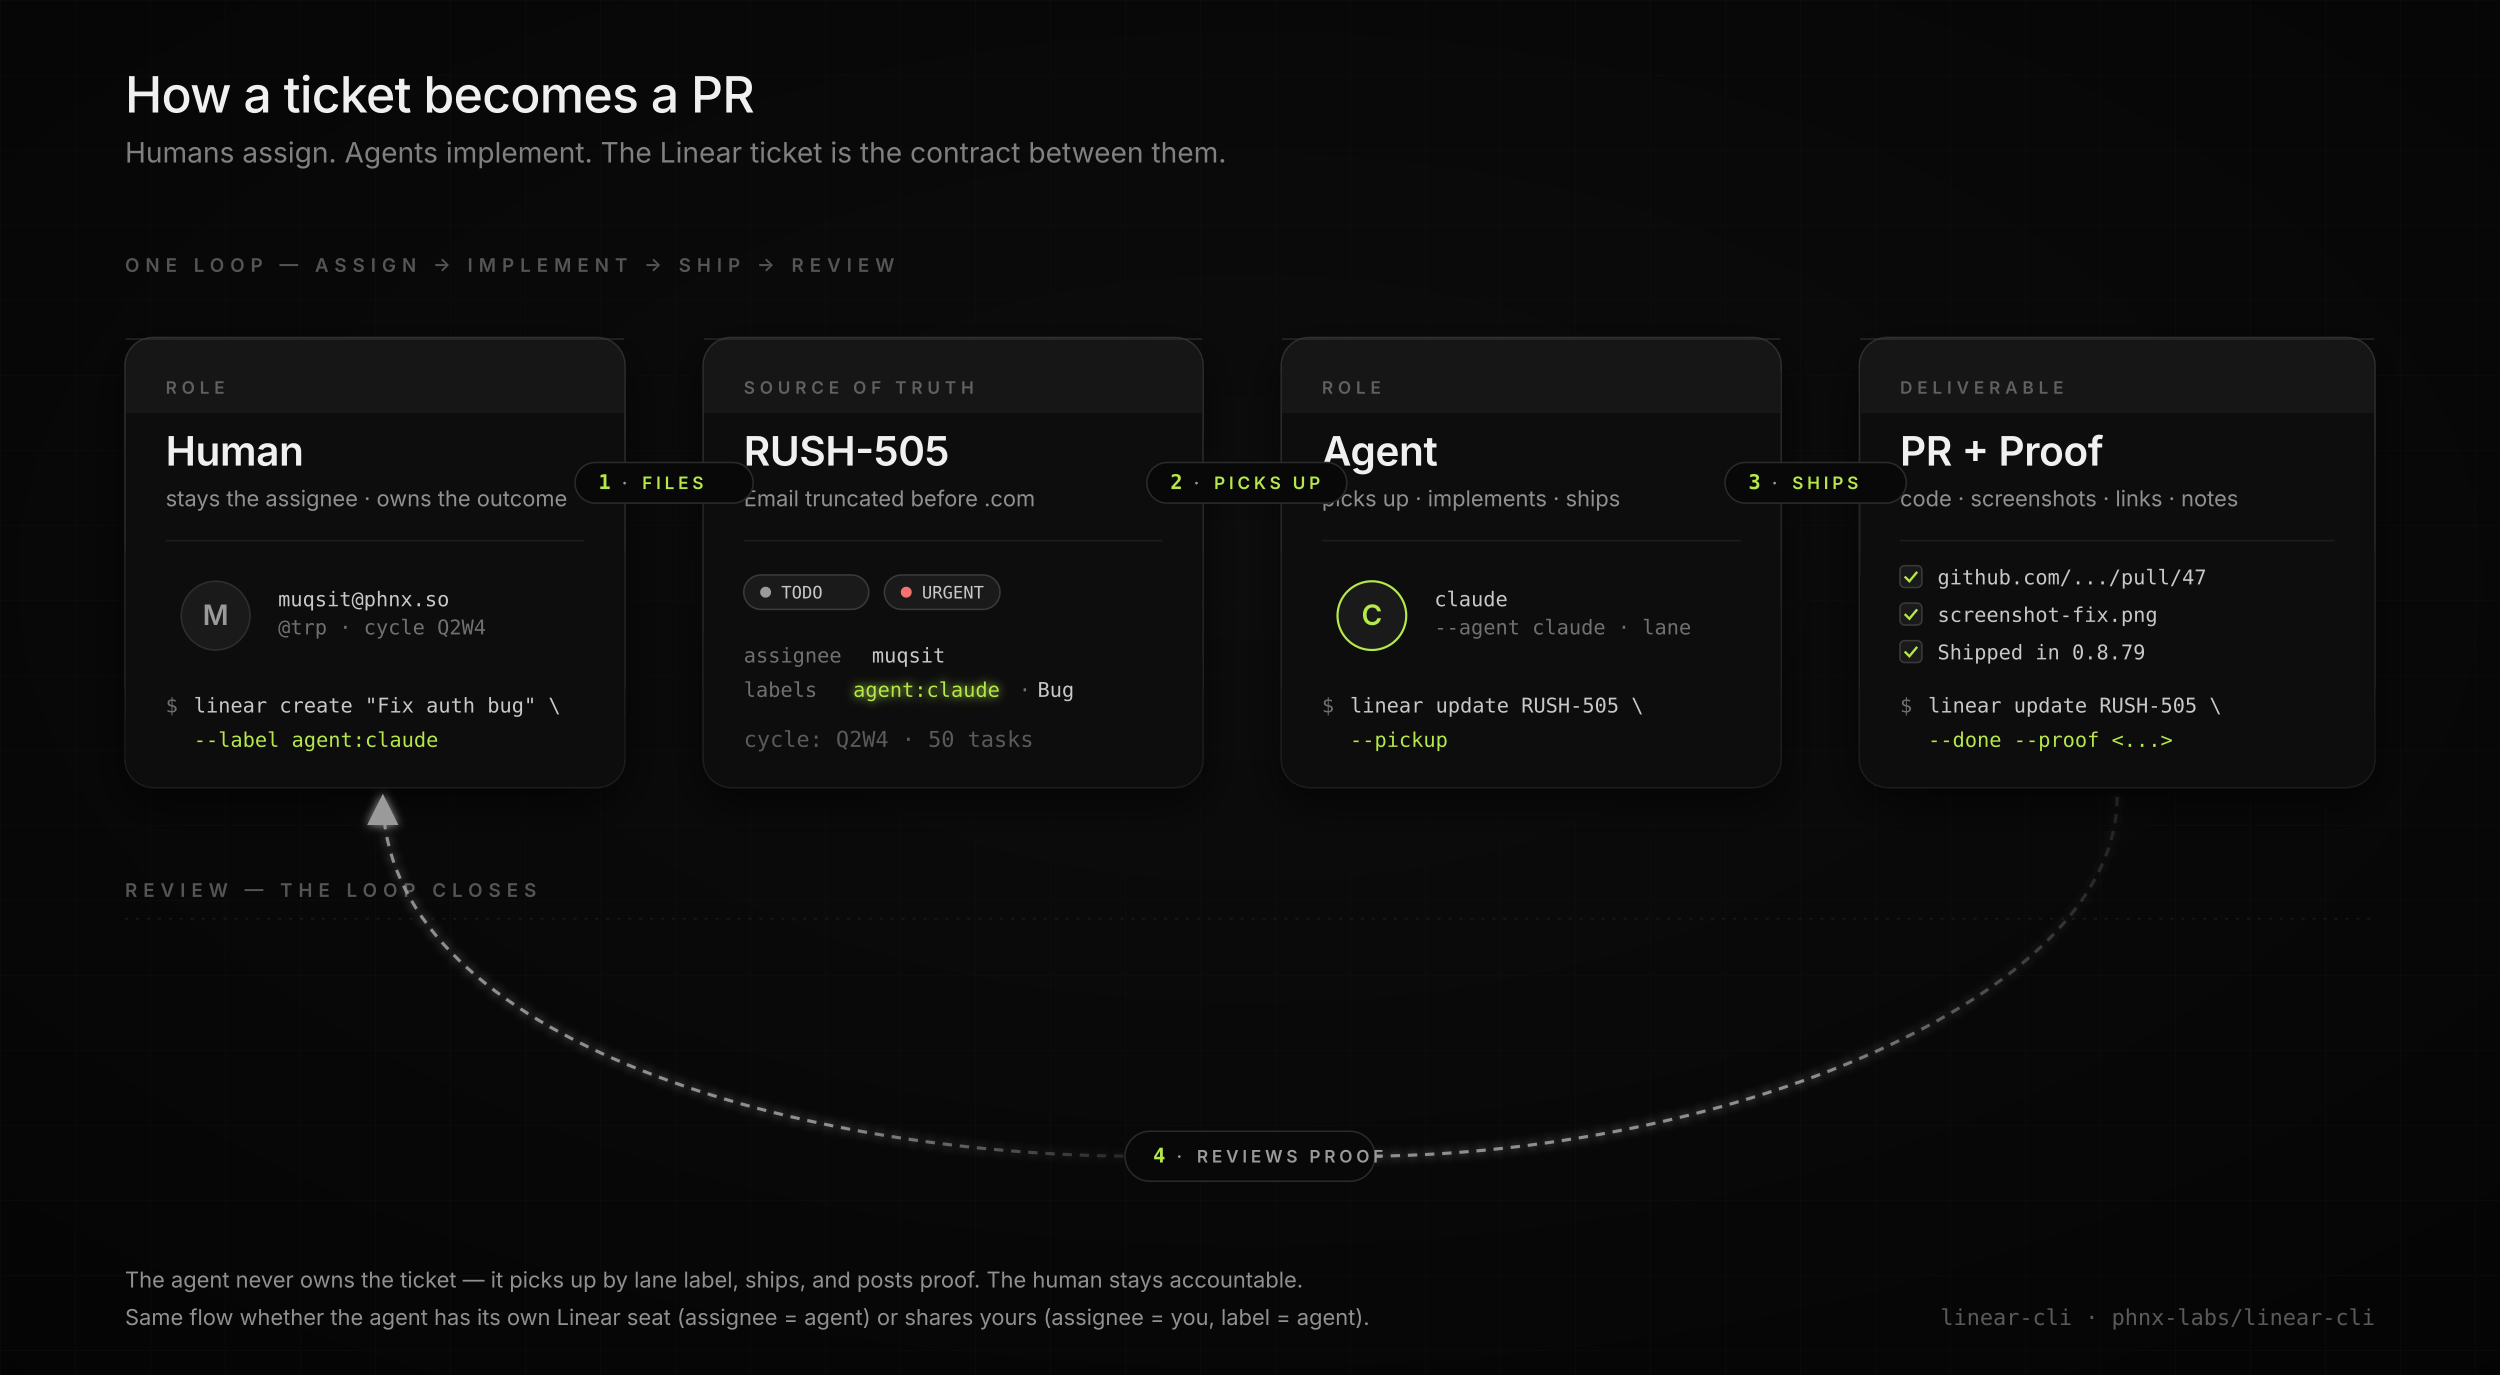
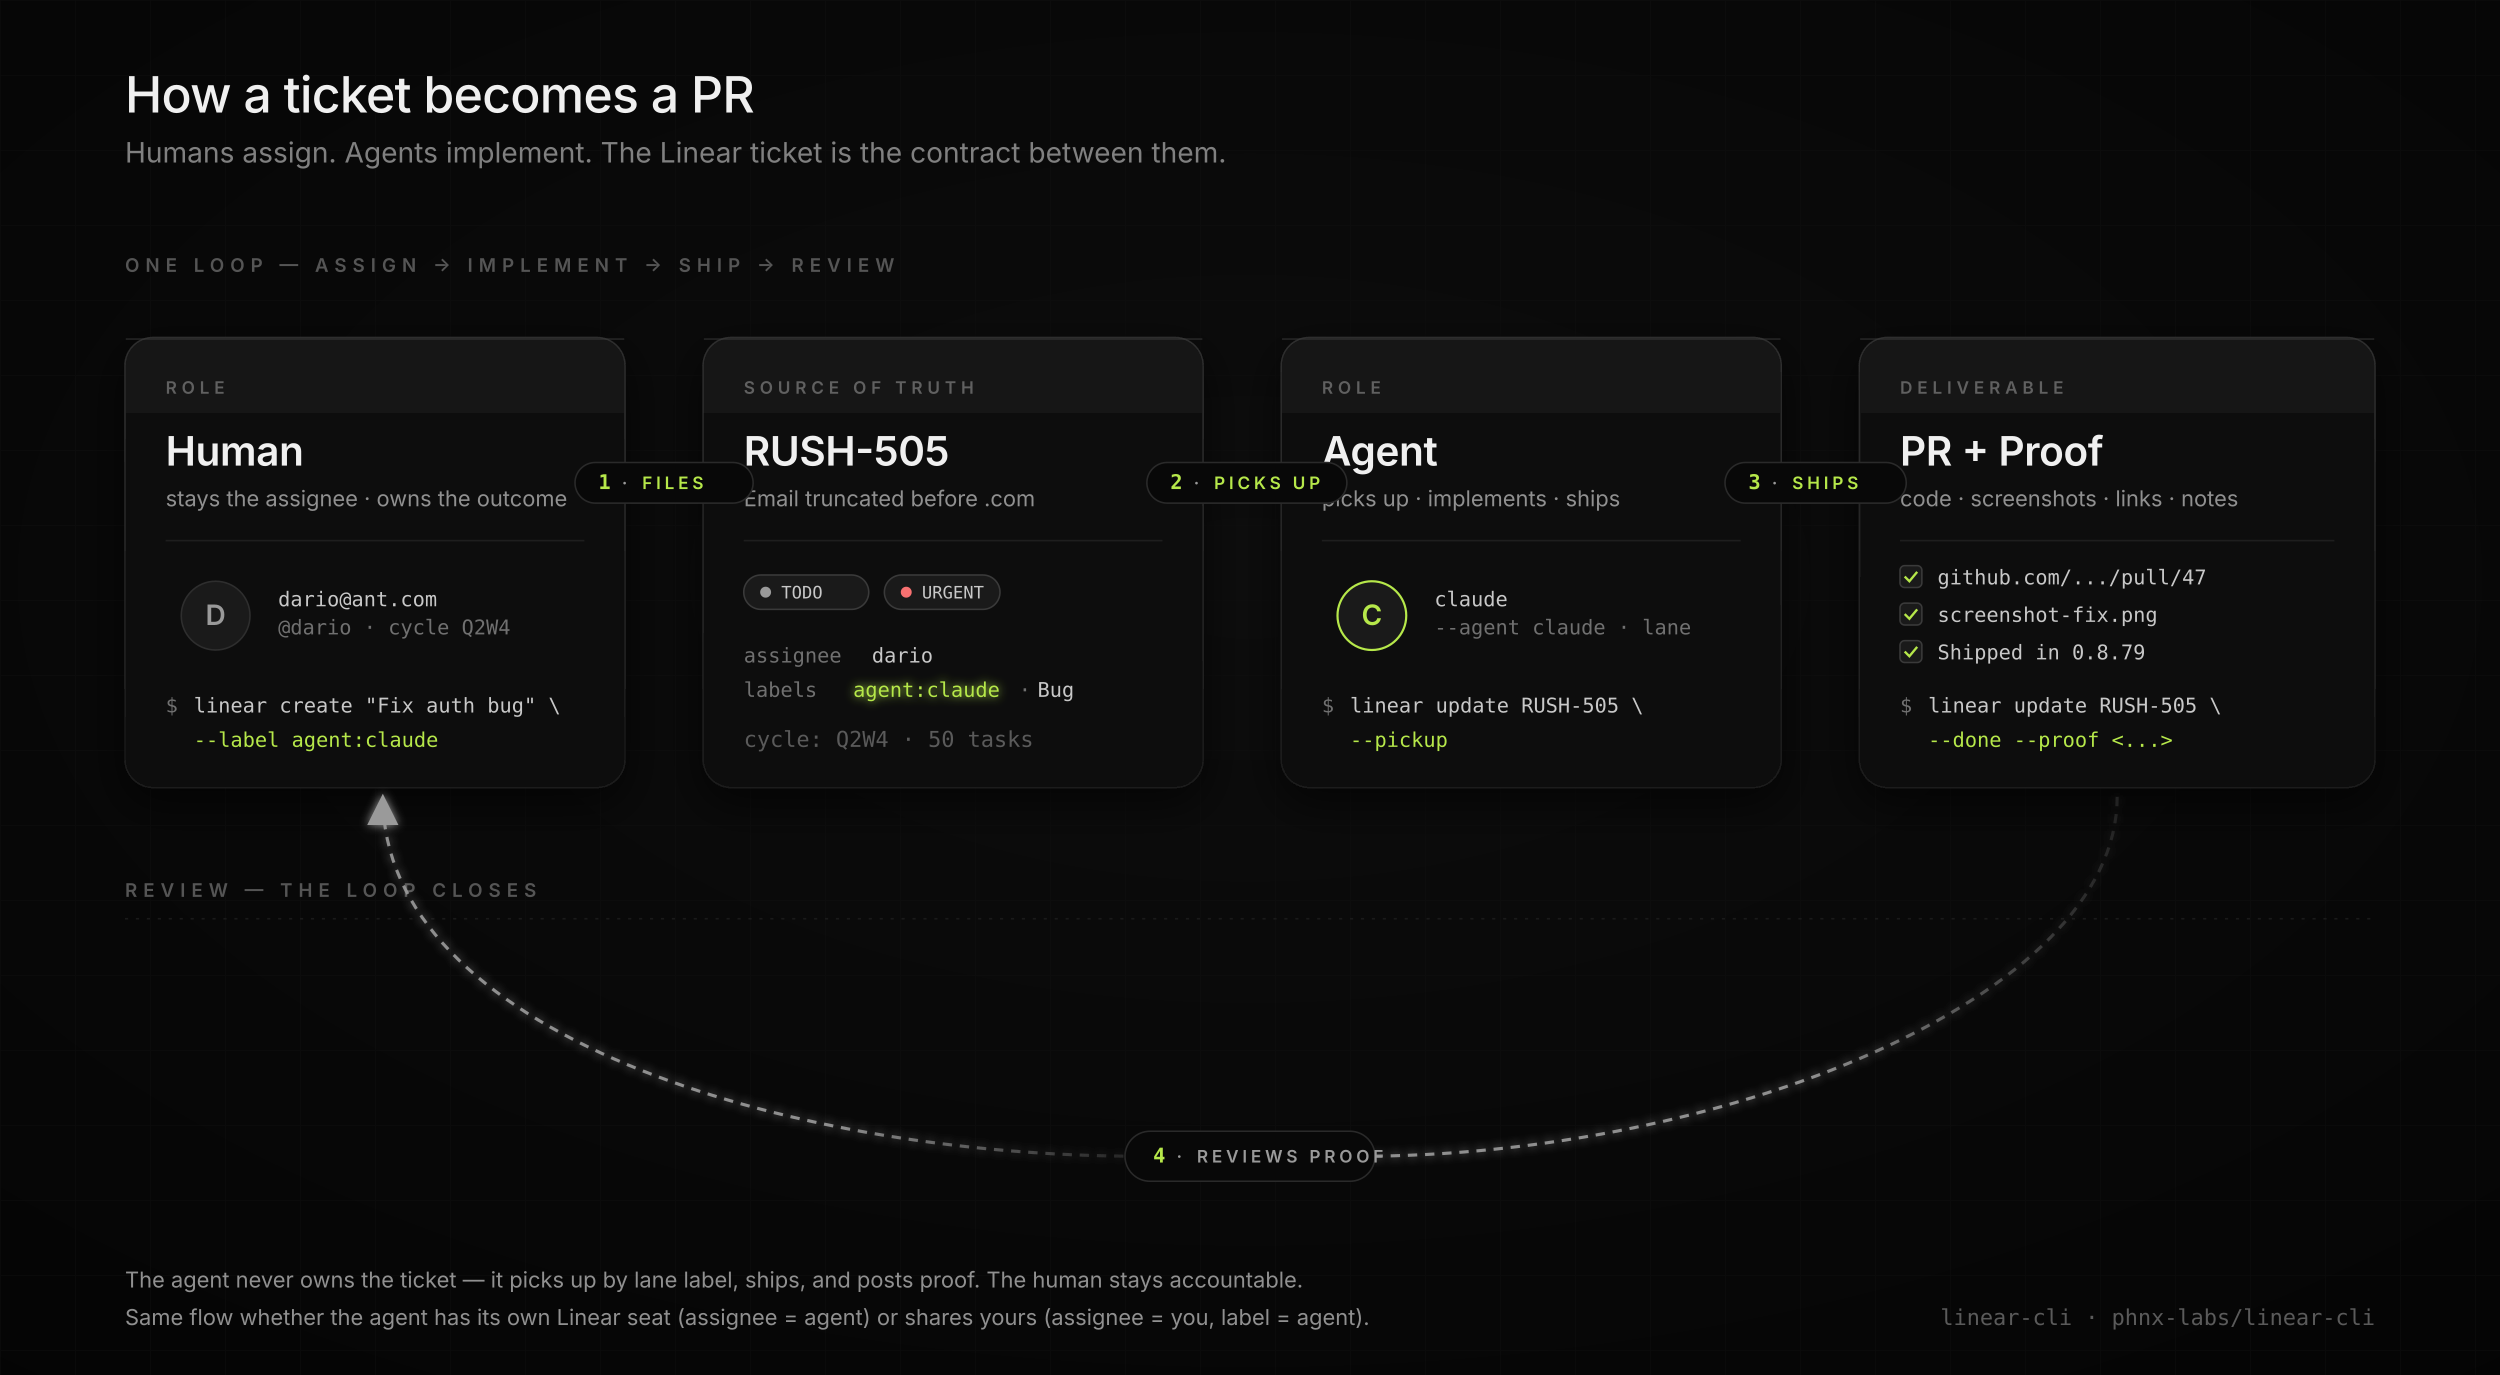
<svg xmlns="http://www.w3.org/2000/svg" viewBox="0 0 1600 880" role="img" aria-label="How a Linear ticket becomes a PR: a human files the ticket and stays the assignee, an agent picks it up by lane label and ships a PR plus proof, then the human reviews. linear-cli is the contract between them.">
  <defs>
    <radialGradient id="bgVignette" cx="50%" cy="42%" r="80%">
      <stop offset="0%" stop-color="#0d0d0d" />
      <stop offset="100%" stop-color="#040404" />
    </radialGradient>
    <pattern id="grid" width="48" height="48" patternUnits="userSpaceOnUse">
      <path d="M 48 0 L 0 0 0 48" fill="none" stroke="#0f0f0f" stroke-width="1" />
    </pattern>
    <linearGradient id="cardFill" x1="0" y1="0" x2="0" y2="1">
      <stop offset="0%" stop-color="#131313" />
      <stop offset="100%" stop-color="#0a0a0a" />
    </linearGradient>
    <linearGradient id="cardRim" x1="0" y1="0" x2="0" y2="1">
      <stop offset="0%" stop-color="#2e2e2e" />
      <stop offset="50%" stop-color="#242424" />
      <stop offset="100%" stop-color="#1c1c1c" />
    </linearGradient>
    <linearGradient id="limeLine" x1="0" y1="0" x2="1" y2="0">
      <stop offset="0%" stop-color="#B6E84A" stop-opacity="0.3" />
      <stop offset="50%" stop-color="#B6E84A" stop-opacity="1" />
      <stop offset="100%" stop-color="#B6E84A" stop-opacity="1" />
    </linearGradient>
    <linearGradient id="reviewLine" x1="1" y1="0" x2="0" y2="0">
      <stop offset="0%" stop-color="#7A7A7A" stop-opacity="0.2" />
      <stop offset="40%" stop-color="#9A9A9A" stop-opacity="0.9" />
      <stop offset="100%" stop-color="#9A9A9A" stop-opacity="0.9" />
    </linearGradient>
    <filter id="limeGlow" x="-40%" y="-60%" width="180%" height="220%">
      <feGaussianBlur stdDeviation="3" result="blur" />
      <feMerge>
        <feMergeNode in="blur" />
        <feMergeNode in="SourceGraphic" />
      </feMerge>
    </filter>
    <filter id="softShadow" x="-10%" y="-10%" width="120%" height="130%">
      <feGaussianBlur stdDeviation="14" result="blur" />
      <feOffset dy="10" result="offset" />
      <feColorMatrix in="offset" type="matrix" values="0 0 0 0 0  0 0 0 0 0  0 0 0 0 0  0 0 0 0.6 0" result="shadow" />
      <feMerge>
        <feMergeNode in="shadow" />
        <feMergeNode in="SourceGraphic" />
      </feMerge>
    </filter>
    <marker id="arrowLime" viewBox="0 0 10 10" refX="9" refY="5" markerWidth="10" markerHeight="10" orient="auto-start-reverse">
      <path d="M 0 0 L 10 5 L 0 10 z" fill="#B6E84A" />
    </marker>
    <marker id="arrowMuted" viewBox="0 0 10 10" refX="9" refY="5" markerWidth="10" markerHeight="10" orient="auto-start-reverse">
      <path d="M 0 0 L 10 5 L 0 10 z" fill="#9A9A9A" />
    </marker>
    <marker id="dotLime" viewBox="0 0 6 6" refX="3" refY="3" markerWidth="6" markerHeight="6">
      <circle cx="3" cy="3" r="2.5" fill="#B6E84A" />
    </marker>
    <style>
      .title       { font: 500 32px -apple-system, "SF Pro Display", "Inter", system-ui, sans-serif; fill: #f0f0f0; letter-spacing: -0.015em; }
      .subtitle    { font: 400 18px -apple-system, "SF Pro Display", "Inter", system-ui, sans-serif; fill: #808080; letter-spacing: 0; }
      .section     { font: 600 12px -apple-system, "SF Pro Display", "Inter", system-ui, sans-serif; letter-spacing: 0.32em; fill: #555555; }
      .role        { font: 600 11px -apple-system, "SF Pro Display", "Inter", system-ui, sans-serif; letter-spacing: 0.28em; fill: #606060; }
      .cardtitle   { font: 600 26px -apple-system, "SF Pro Display", "Inter", system-ui, sans-serif; fill: #f0f0f0; letter-spacing: -0.01em; }
      .cardsub     { font: 400 14px -apple-system, "SF Pro Display", "Inter", system-ui, sans-serif; fill: #909090; }
      .mono        { font: 500 16px ui-monospace, "SF Mono", Menlo, monospace; fill: #ebebeb; }
      .mono-muted  { font: 500 16px ui-monospace, "SF Mono", Menlo, monospace; fill: #808080; }
      .mono-faint  { font: 400 14px ui-monospace, "SF Mono", Menlo, monospace; fill: #5a5a5a; }
      .mono-accent { font: 500 16px ui-monospace, "SF Mono", Menlo, monospace; fill: #B6E84A; }
      .mono-sm     { font: 500 13px ui-monospace, "SF Mono", Menlo, monospace; fill: #c8c8c8; }
      .mono-sm-muted { font: 500 13px ui-monospace, "SF Mono", Menlo, monospace; fill: #707070; }
      .mono-sm-accent { font: 500 13px ui-monospace, "SF Mono", Menlo, monospace; fill: #B6E84A; }
      .edge        { font: 600 11px -apple-system, "SF Pro Display", "Inter", system-ui, sans-serif; letter-spacing: 0.22em; fill: #B6E84A; }
      .edge-muted  { font: 600 11px -apple-system, "SF Pro Display", "Inter", system-ui, sans-serif; letter-spacing: 0.22em; fill: #9A9A9A; }
      .nodedesc    { font: 400 14px -apple-system, "SF Pro Display", "Inter", system-ui, sans-serif; fill: #909090; }
      .badge       { font: 600 10px -apple-system, "SF Pro Display", "Inter", system-ui, sans-serif; letter-spacing: 0.16em; }
      .pill        { font: 500 11px ui-monospace, "SF Mono", Menlo, monospace; }
      .stepnum     { font: 700 13px ui-monospace, "SF Mono", Menlo, monospace; fill: #B6E84A; }
    </style>
  </defs>
  <rect width="1600" height="880" fill="url(#bgVignette)" />
  <rect width="1600" height="880" fill="url(#grid)" opacity="0.55" />
  <text x="80" y="72" class="title">How a ticket becomes a PR</text>
  <text x="80" y="104" class="subtitle">Humans assign.  Agents implement.  The Linear ticket is the contract between them.</text>
  <text x="80" y="174" class="section">ONE LOOP — ASSIGN → IMPLEMENT → SHIP → REVIEW</text>
  <g filter="url(#softShadow)">
    <rect x="80" y="216" width="320" height="288" rx="18" fill="url(#cardFill)" stroke="url(#cardRim)" stroke-width="1" />
  </g>
  <rect x="80.5" y="216.5" width="319" height="1" fill="#3a3a3a" opacity="0.6" />
  <text x="106" y="252" class="role">ROLE</text>
  <text x="106" y="298" class="cardtitle">Human</text>
  <text x="106" y="324" class="cardsub">stays the assignee · owns the outcome</text>
  <line x1="106" y1="346" x2="374" y2="346" stroke="#1e1e1e" stroke-width="1" />
  <circle cx="138" cy="394" r="22" fill="#1a1a1a" stroke="#2e2e2e" stroke-width="1" />
-   <text x="138" y="400" text-anchor="middle" class="cardtitle" style="font-size:18px; fill:#9A9A9A;">M</text>
-   <text x="178" y="388" class="mono-sm">muqsit@phnx.so</text>
-   <text x="178" y="406" class="mono-sm-muted">@trp · cycle Q2W4</text>
+   <text x="138" y="400" text-anchor="middle" class="cardtitle" style="font-size:18px; fill:#9A9A9A;">D</text>
+   <text x="178" y="388" class="mono-sm">dario@ant.com</text>
+   <text x="178" y="406" class="mono-sm-muted">@dario · cycle Q2W4</text>
  <text x="106" y="456" class="mono-sm-muted">$</text>
  <text x="124" y="456" class="mono-sm">linear create "Fix auth bug" \</text>
  <text x="124" y="478" class="mono-sm-accent">    --label agent:claude</text>
  <g filter="url(#softShadow)">
    <rect x="450" y="216" width="320" height="288" rx="18" fill="url(#cardFill)" stroke="url(#cardRim)" stroke-width="1" />
  </g>
  <rect x="450.5" y="216.5" width="319" height="1" fill="#3a3a3a" opacity="0.6" />
  <text x="476" y="252" class="role">SOURCE OF TRUTH</text>
  <text x="476" y="298" class="cardtitle">RUSH-505</text>
  <text x="476" y="324" class="cardsub">Email truncated before .com</text>
  <line x1="476" y1="346" x2="744" y2="346" stroke="#1e1e1e" stroke-width="1" />
  <g>
    <rect x="476" y="368" width="80" height="22" rx="11" fill="#1a1a1a" stroke="#3a3a3a" stroke-width="1" />
    <circle cx="490" cy="379" r="3.5" fill="#9A9A9A" />
    <text x="500" y="383" class="pill" fill="#c8c8c8">TODO</text>
  </g>
  <g>
    <rect x="566" y="368" width="74" height="22" rx="11" fill="#1a1a1a" stroke="#3a3a3a" stroke-width="1" />
    <circle cx="580" cy="379" r="3.5" fill="#f87171" />
    <text x="590" y="383" class="pill" fill="#c8c8c8">URGENT</text>
  </g>
  <text x="476" y="424" class="mono-sm-muted">assignee</text>
-   <text x="558" y="424" class="mono-sm">muqsit</text>
+   <text x="558" y="424" class="mono-sm">dario</text>
  <text x="476" y="446" class="mono-sm-muted">labels</text>
  <text x="546" y="446" class="mono-sm-accent" filter="url(#limeGlow)">agent:claude</text>
  <text x="652" y="446" class="mono-sm-muted">·</text>
  <text x="664" y="446" class="mono-sm">Bug</text>
  <text x="476" y="478" class="mono-faint">cycle: Q2W4 · 50 tasks</text>
  <g filter="url(#softShadow)">
    <rect x="820" y="216" width="320" height="288" rx="18" fill="url(#cardFill)" stroke="url(#cardRim)" stroke-width="1" />
  </g>
  <rect x="820.5" y="216.5" width="319" height="1" fill="#3a3a3a" opacity="0.6" />
  <text x="846" y="252" class="role">ROLE</text>
  <text x="846" y="298" class="cardtitle">Agent</text>
  <text x="846" y="324" class="cardsub">picks up · implements · ships</text>
  <line x1="846" y1="346" x2="1114" y2="346" stroke="#1e1e1e" stroke-width="1" />
  <circle cx="878" cy="394" r="22" fill="#1a1a1a" stroke="#B6E84A" stroke-width="1.4" />
  <text x="878" y="400" text-anchor="middle" class="cardtitle" style="font-size:18px; fill:#B6E84A;">C</text>
  <text x="918" y="388" class="mono-sm">claude</text>
  <text x="918" y="406" class="mono-sm-muted">--agent claude · lane</text>
  <text x="846" y="456" class="mono-sm-muted">$</text>
  <text x="864" y="456" class="mono-sm">linear update RUSH-505 \</text>
  <text x="864" y="478" class="mono-sm-accent">    --pickup</text>
  <g filter="url(#softShadow)">
    <rect x="1190" y="216" width="330" height="288" rx="18" fill="url(#cardFill)" stroke="url(#cardRim)" stroke-width="1" />
  </g>
  <rect x="1190.5" y="216.5" width="329" height="1" fill="#3a3a3a" opacity="0.6" />
  <text x="1216" y="252" class="role">DELIVERABLE</text>
  <text x="1216" y="298" class="cardtitle">PR + Proof</text>
  <text x="1216" y="324" class="cardsub">code · screenshots · links · notes</text>
  <line x1="1216" y1="346" x2="1494" y2="346" stroke="#1e1e1e" stroke-width="1" />
  <g>
    <rect x="1216" y="362" width="14" height="14" rx="3" fill="#1a1a1a" stroke="#3a3a3a" stroke-width="1" />
    <path d="M 1219 369 L 1222 372 L 1227 366" stroke="#B6E84A" stroke-width="1.5" fill="none" />
  </g>
  <text x="1240" y="374" class="mono-sm">github.com/.../pull/47</text>
  <g>
    <rect x="1216" y="386" width="14" height="14" rx="3" fill="#1a1a1a" stroke="#3a3a3a" stroke-width="1" />
    <path d="M 1219 393 L 1222 396 L 1227 390" stroke="#B6E84A" stroke-width="1.5" fill="none" />
  </g>
  <text x="1240" y="398" class="mono-sm">screenshot-fix.png</text>
  <g>
    <rect x="1216" y="410" width="14" height="14" rx="3" fill="#1a1a1a" stroke="#3a3a3a" stroke-width="1" />
    <path d="M 1219 417 L 1222 420 L 1227 414" stroke="#B6E84A" stroke-width="1.5" fill="none" />
  </g>
  <text x="1240" y="422" class="mono-sm">Shipped in 0.8.79</text>
  <text x="1216" y="456" class="mono-sm-muted">$</text>
  <text x="1234" y="456" class="mono-sm">linear update RUSH-505 \</text>
  <text x="1234" y="478" class="mono-sm-accent">    --done --proof &lt;...&gt;</text>
  <path d="M 405 360 L 445 360" stroke="url(#limeLine)" fill="none" stroke-width="2.4" marker-end="url(#arrowLime)" marker-start="url(#dotLime)" filter="url(#limeGlow)" />
  <g>
    <rect x="368" y="296" width="114" height="26" rx="13" fill="#080808" stroke="#2a2a2a" stroke-width="1" />
    <text x="383" y="313" class="stepnum">1</text>
    <text x="398" y="313" class="edge-muted" style="letter-spacing:0.16em">·</text>
    <text x="411" y="313" class="edge">FILES</text>
  </g>
  <path d="M 775 360 L 815 360" stroke="url(#limeLine)" fill="none" stroke-width="2.4" marker-end="url(#arrowLime)" marker-start="url(#dotLime)" filter="url(#limeGlow)" />
  <g>
    <rect x="734" y="296" width="128" height="26" rx="13" fill="#080808" stroke="#2a2a2a" stroke-width="1" />
    <text x="749" y="313" class="stepnum">2</text>
    <text x="764" y="313" class="edge-muted" style="letter-spacing:0.16em">·</text>
    <text x="777" y="313" class="edge">PICKS UP</text>
  </g>
  <path d="M 1145 360 L 1185 360" stroke="url(#limeLine)" fill="none" stroke-width="2.4" marker-end="url(#arrowLime)" marker-start="url(#dotLime)" filter="url(#limeGlow)" />
  <g>
    <rect x="1104" y="296" width="116" height="26" rx="13" fill="#080808" stroke="#2a2a2a" stroke-width="1" />
    <text x="1119" y="313" class="stepnum">3</text>
    <text x="1134" y="313" class="edge-muted" style="letter-spacing:0.16em">·</text>
    <text x="1147" y="313" class="edge">SHIPS</text>
  </g>
  <line x1="80" y1="588" x2="1520" y2="588" stroke="#1a1a1a" stroke-width="1" stroke-dasharray="2 5" />
  <text x="80" y="574" class="section">REVIEW — THE LOOP CLOSES</text>
  <path d="M 1355 510 C 1355 640, 1100 740, 870 740" stroke="url(#reviewLine)" fill="none" stroke-width="2" stroke-dasharray="6 5" filter="url(#limeGlow)" />
  <path d="M 730 740 C 500 740, 245 660, 245 510" stroke="url(#reviewLine)" fill="none" stroke-width="2" stroke-dasharray="6 5" marker-end="url(#arrowMuted)" filter="url(#limeGlow)" />
  <g>
    <rect x="720" y="724" width="160" height="32" rx="16" fill="#080808" stroke="#2a2a2a" stroke-width="1" />
    <text x="738" y="744" class="stepnum" fill="#9A9A9A">4</text>
    <text x="753" y="744" class="edge-muted" style="letter-spacing:0.16em">·</text>
    <text x="766" y="744" class="edge-muted">REVIEWS PROOF</text>
  </g>
  <text x="80" y="824" class="nodedesc">The agent never owns the ticket — it picks up by lane label, ships, and posts proof. The human stays accountable.</text>
  <text x="80" y="848" class="nodedesc">Same flow whether the agent has its own Linear seat (assignee = agent) or shares yours (assignee = you, label = agent).</text>
  <text x="1520" y="848" text-anchor="end" class="mono-faint">linear-cli · phnx-labs/linear-cli</text>
</svg>
